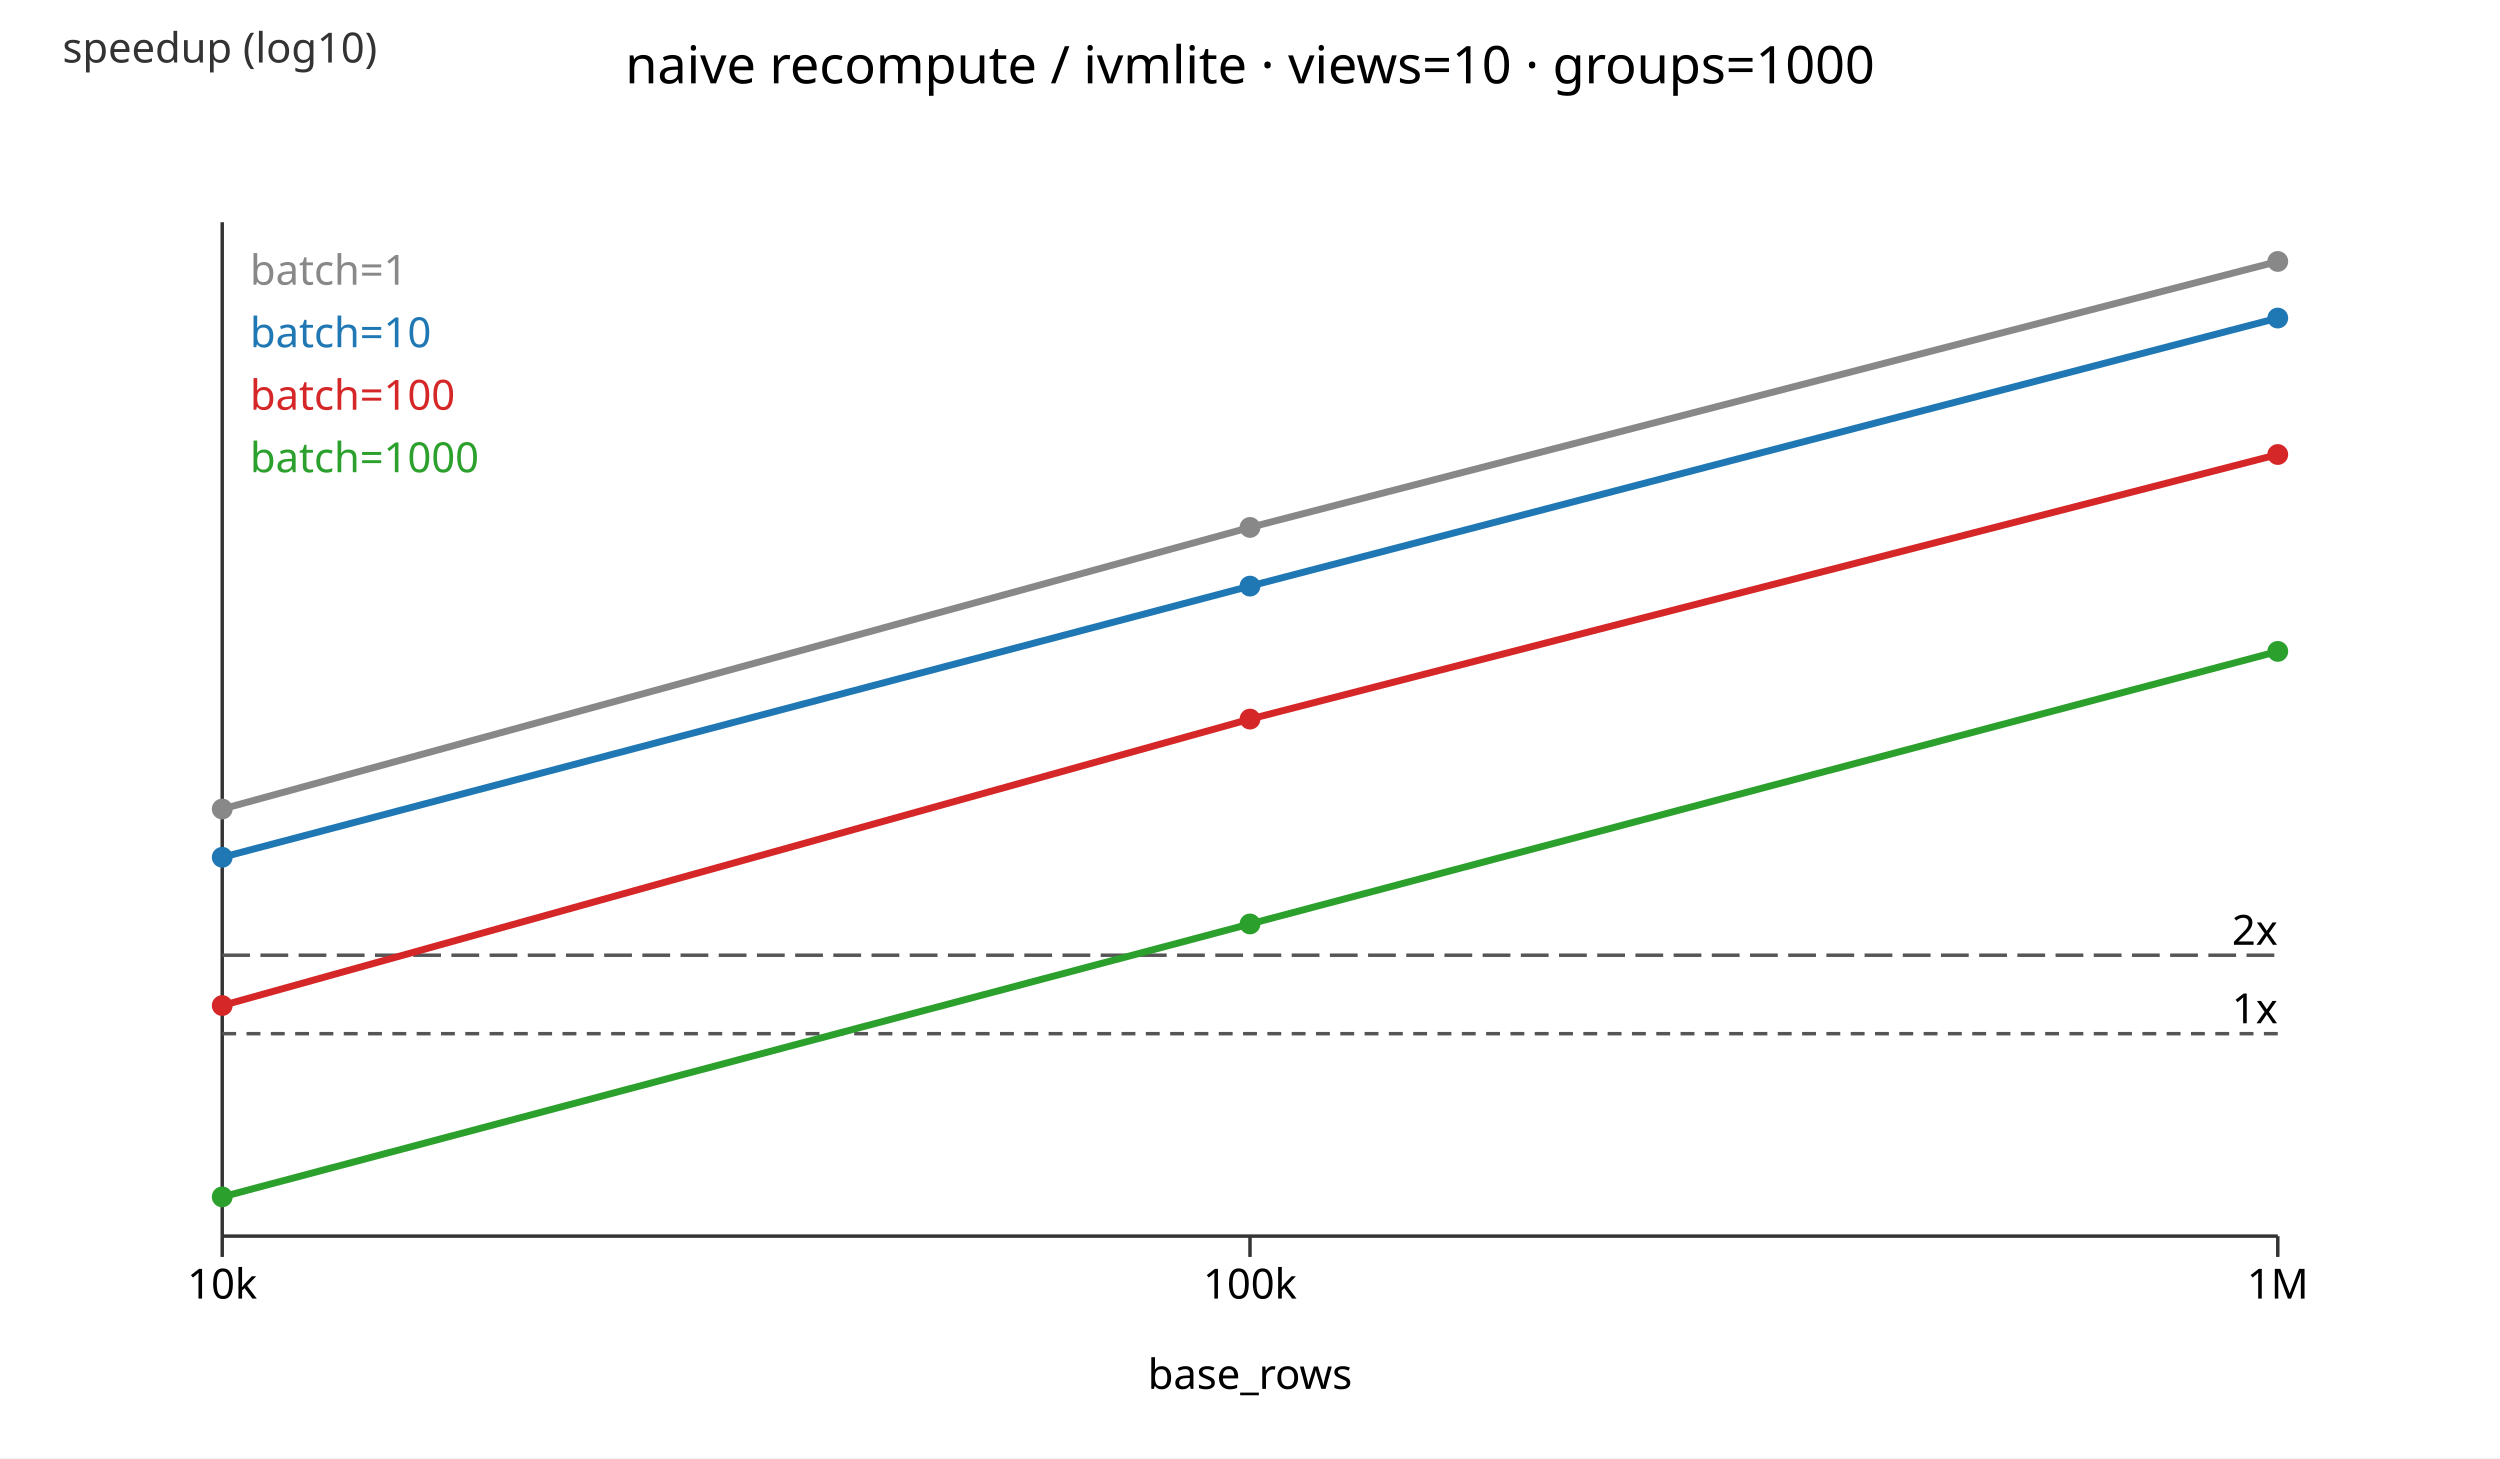
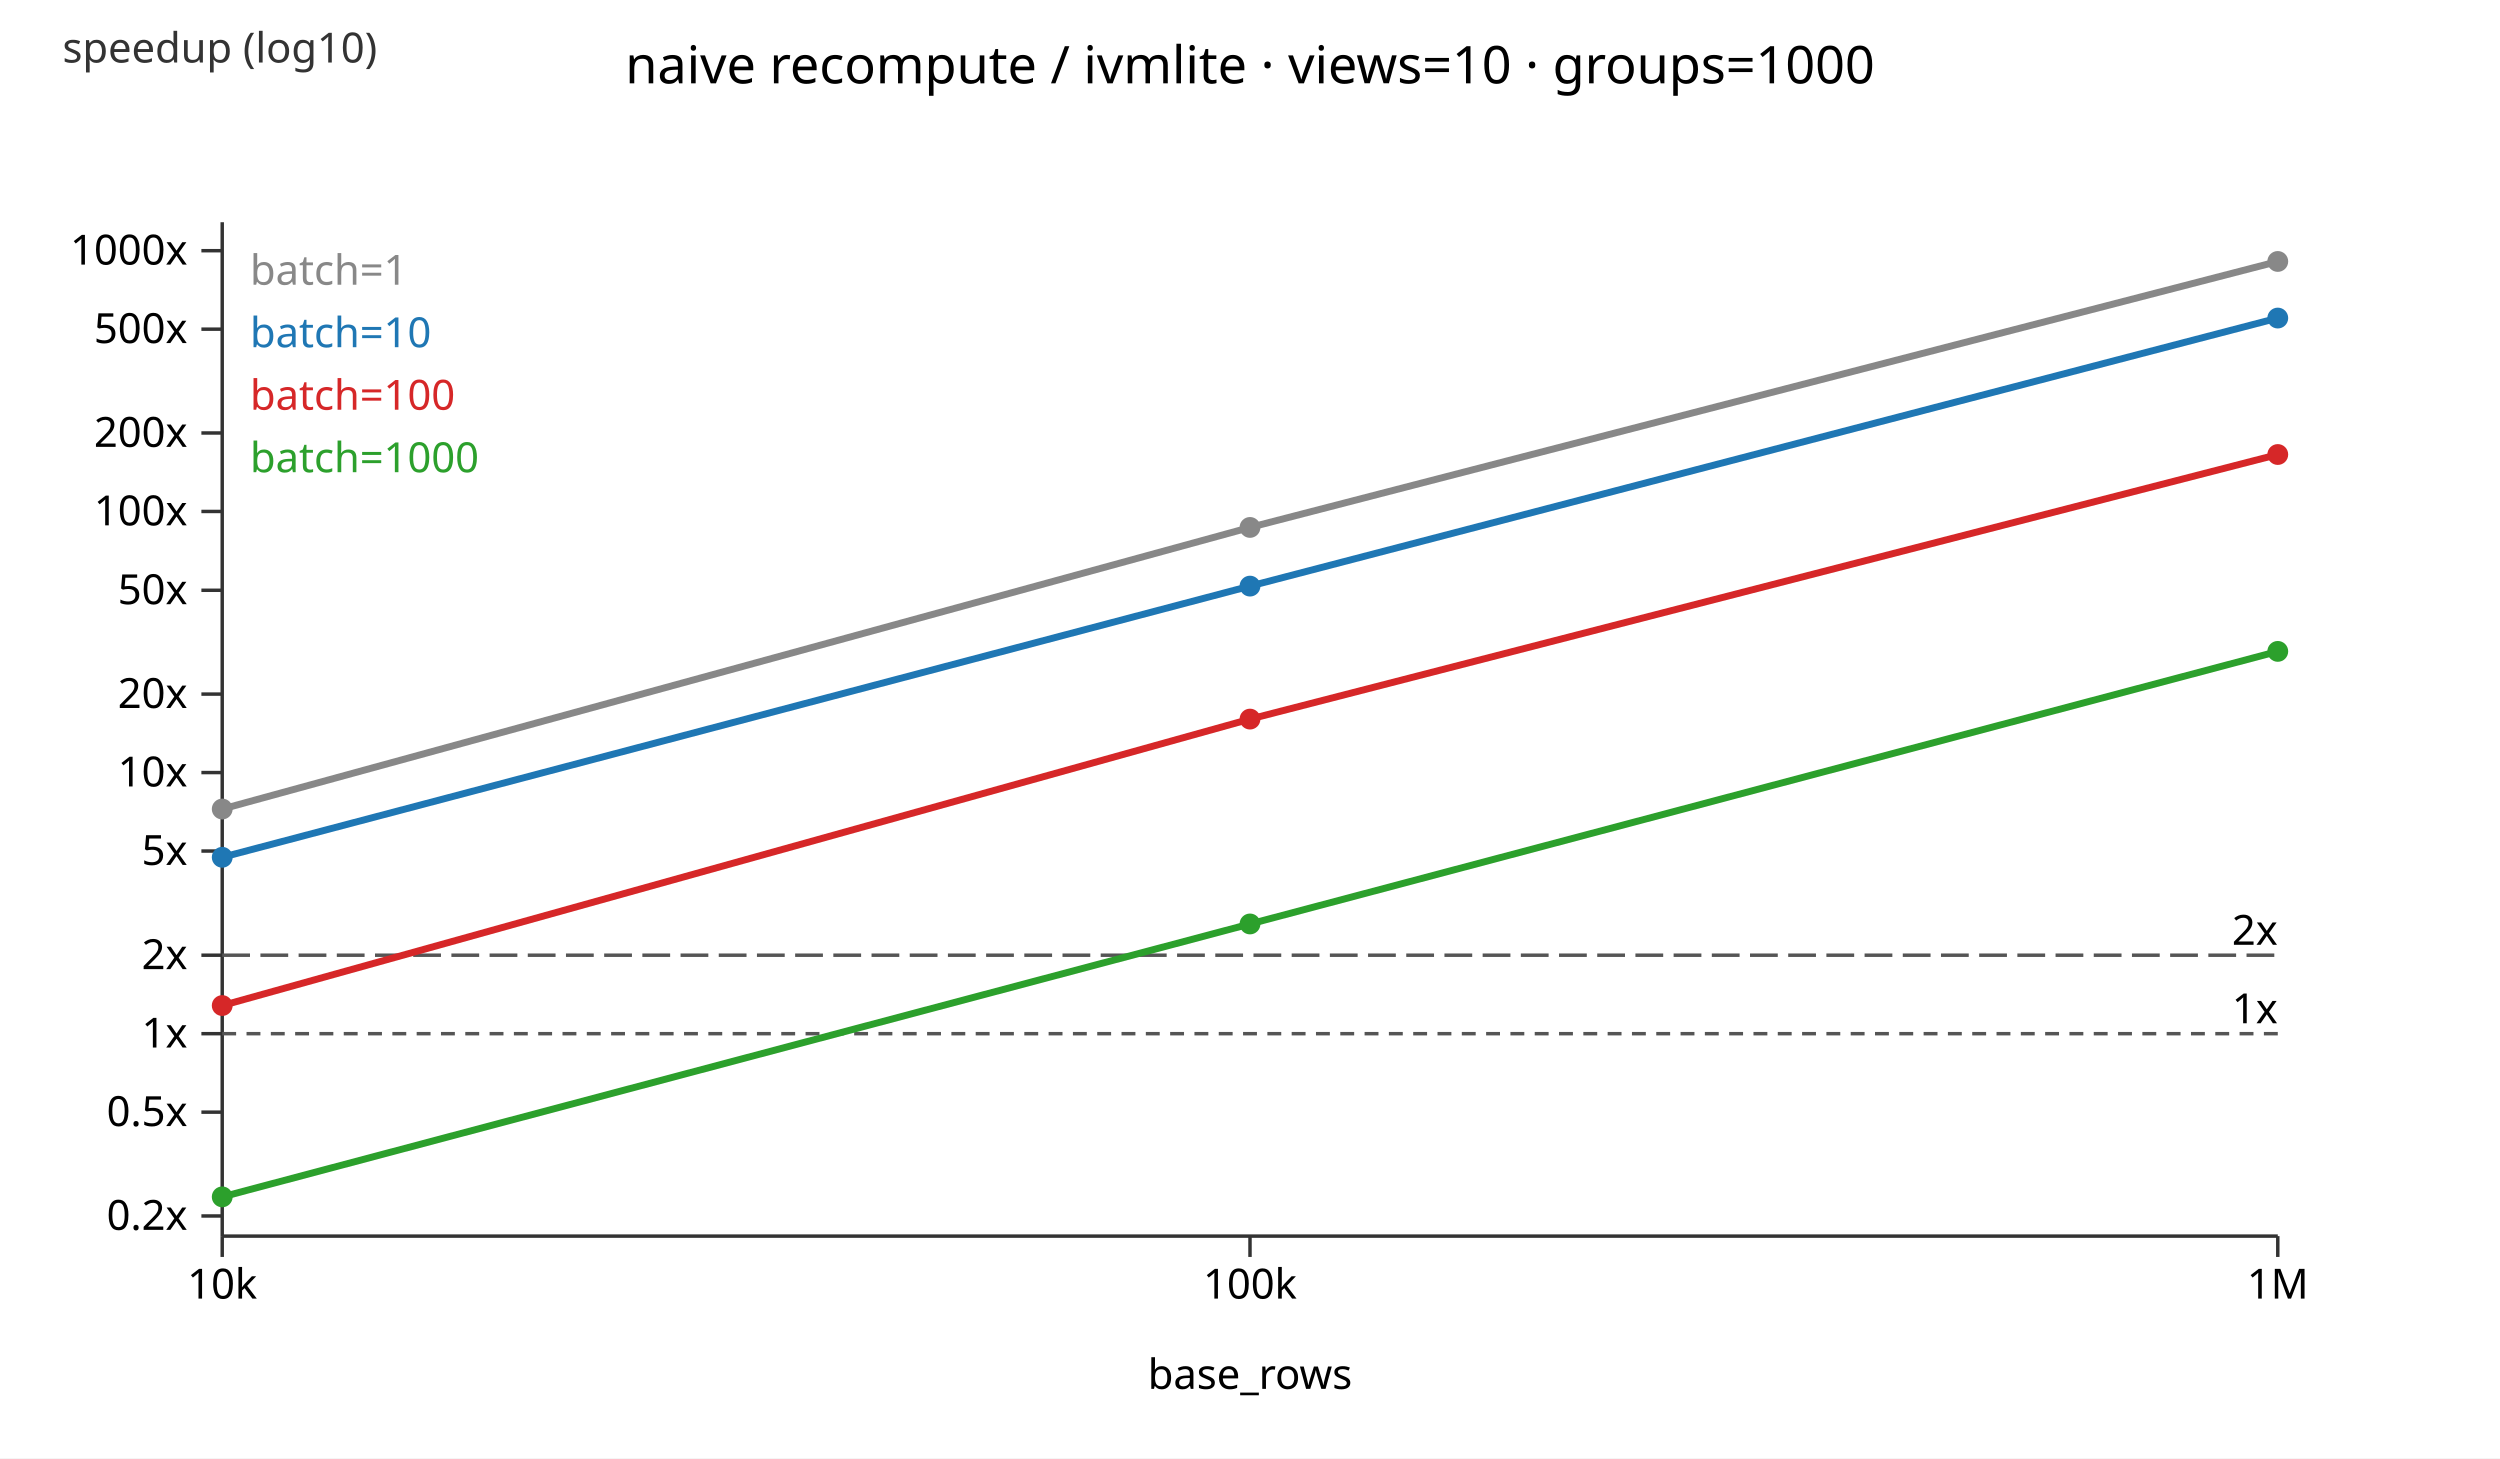
<svg xmlns="http://www.w3.org/2000/svg" width="720" height="420" font-family="sans-serif" font-size="12">
  <rect width="720" height="420" fill="white" />
  <text x="360" y="24" text-anchor="middle" font-size="15">naive recompute / ivmlite · views=10 · groups=1000</text>
  <line x1="64" y1="356" x2="656" y2="356" stroke="#333" />
  <line x1="64" y1="64" x2="64" y2="356" stroke="#333" />
  <text x="360" y="400" text-anchor="middle">base_rows</text>
  <text x="18" y="18" fill="#333">speedup (log10)</text>
  <line x1="64.0" y1="356.0" x2="64.0" y2="362.0" stroke="#333" />
  <text x="64.0" y="374.0" text-anchor="middle">10k</text>
  <line x1="360.0" y1="356.0" x2="360.0" y2="362.0" stroke="#333" />
  <text x="360.0" y="374.0" text-anchor="middle">100k</text>
  <line x1="656.0" y1="356.0" x2="656.0" y2="362.0" stroke="#333" />
  <text x="656.0" y="374.0" text-anchor="middle">1M</text>
+   <line x1="58.0" y1="350.2" x2="64.0" y2="350.2" stroke="#333" />
+   <text data-y-tick="0.2x" x="54.0" y="350.2" dy="4" text-anchor="end">0.2x</text>
+   <line x1="58.0" y1="320.3" x2="64.0" y2="320.3" stroke="#333" />
+   <text data-y-tick="0.5x" x="54.0" y="320.3" dy="4" text-anchor="end">0.5x</text>
+   <line x1="58.0" y1="297.7" x2="64.0" y2="297.7" stroke="#333" />
+   <text data-y-tick="1x" x="54.0" y="297.7" dy="4" text-anchor="end">1x</text>
+   <line x1="58.0" y1="275.1" x2="64.0" y2="275.1" stroke="#333" />
+   <text data-y-tick="2x" x="54.0" y="275.1" dy="4" text-anchor="end">2x</text>
+   <line x1="58.0" y1="245.1" x2="64.0" y2="245.1" stroke="#333" />
+   <text data-y-tick="5x" x="54.0" y="245.1" dy="4" text-anchor="end">5x</text>
+   <line x1="58.0" y1="222.5" x2="64.0" y2="222.5" stroke="#333" />
+   <text data-y-tick="10x" x="54.0" y="222.5" dy="4" text-anchor="end">10x</text>
+   <line x1="58.0" y1="199.9" x2="64.0" y2="199.9" stroke="#333" />
+   <text data-y-tick="20x" x="54.0" y="199.9" dy="4" text-anchor="end">20x</text>
+   <line x1="58.0" y1="170.0" x2="64.0" y2="170.0" stroke="#333" />
+   <text data-y-tick="50x" x="54.0" y="170.0" dy="4" text-anchor="end">50x</text>
+   <line x1="58.0" y1="147.3" x2="64.0" y2="147.3" stroke="#333" />
+   <text data-y-tick="100x" x="54.0" y="147.3" dy="4" text-anchor="end">100x</text>
+   <line x1="58.0" y1="124.7" x2="64.0" y2="124.7" stroke="#333" />
+   <text data-y-tick="200x" x="54.0" y="124.7" dy="4" text-anchor="end">200x</text>
+   <line x1="58.0" y1="94.8" x2="64.0" y2="94.8" stroke="#333" />
+   <text data-y-tick="500x" x="54.0" y="94.8" dy="4" text-anchor="end">500x</text>
+   <line x1="58.0" y1="72.2" x2="64.0" y2="72.2" stroke="#333" />
+   <text data-y-tick="1000x" x="54.0" y="72.2" dy="4" text-anchor="end">1000x</text>
  <line data-reference="1x" x1="64.0" y1="297.7" x2="656.0" y2="297.7" stroke="#555" stroke-dasharray="4 3" />
  <text x="656.0" y="297.7" dy="-3" text-anchor="end">1x</text>
  <line data-reference="2x" x1="64.0" y1="275.1" x2="656.0" y2="275.1" stroke="#555" stroke-dasharray="8 3" />
  <text x="656.0" y="275.1" dy="-3" text-anchor="end">2x</text>
  <polyline fill="none" stroke="#888888" stroke-width="2" points="64.0,233.0 360.0,151.9 656.0,75.3" />
  <circle cx="64.0" cy="233.0" r="3" fill="#888888" />
  <circle cx="360.0" cy="151.9" r="3" fill="#888888" />
  <circle cx="656.0" cy="75.3" r="3" fill="#888888" />
  <text x="72" y="82" fill="#888888">batch=1</text>
  <polyline fill="none" stroke="#1f77b4" stroke-width="2" points="64.0,246.9 360.0,168.8 656.0,91.6" />
  <circle cx="64.0" cy="246.9" r="3" fill="#1f77b4" />
  <circle cx="360.0" cy="168.8" r="3" fill="#1f77b4" />
  <circle cx="656.0" cy="91.6" r="3" fill="#1f77b4" />
  <text x="72" y="100" fill="#1f77b4">batch=10</text>
  <polyline fill="none" stroke="#d62728" stroke-width="2" points="64.0,289.6 360.0,207.1 656.0,130.9" />
  <circle cx="64.0" cy="289.6" r="3" fill="#d62728" />
  <circle cx="360.0" cy="207.1" r="3" fill="#d62728" />
  <circle cx="656.0" cy="130.9" r="3" fill="#d62728" />
  <text x="72" y="118" fill="#d62728">batch=100</text>
  <polyline fill="none" stroke="#2ca02c" stroke-width="2" points="64.0,344.7 360.0,266.1 656.0,187.6" />
  <circle cx="64.0" cy="344.7" r="3" fill="#2ca02c" />
  <circle cx="360.0" cy="266.1" r="3" fill="#2ca02c" />
  <circle cx="656.0" cy="187.6" r="3" fill="#2ca02c" />
  <text x="72" y="136" fill="#2ca02c">batch=1000</text>
</svg>
